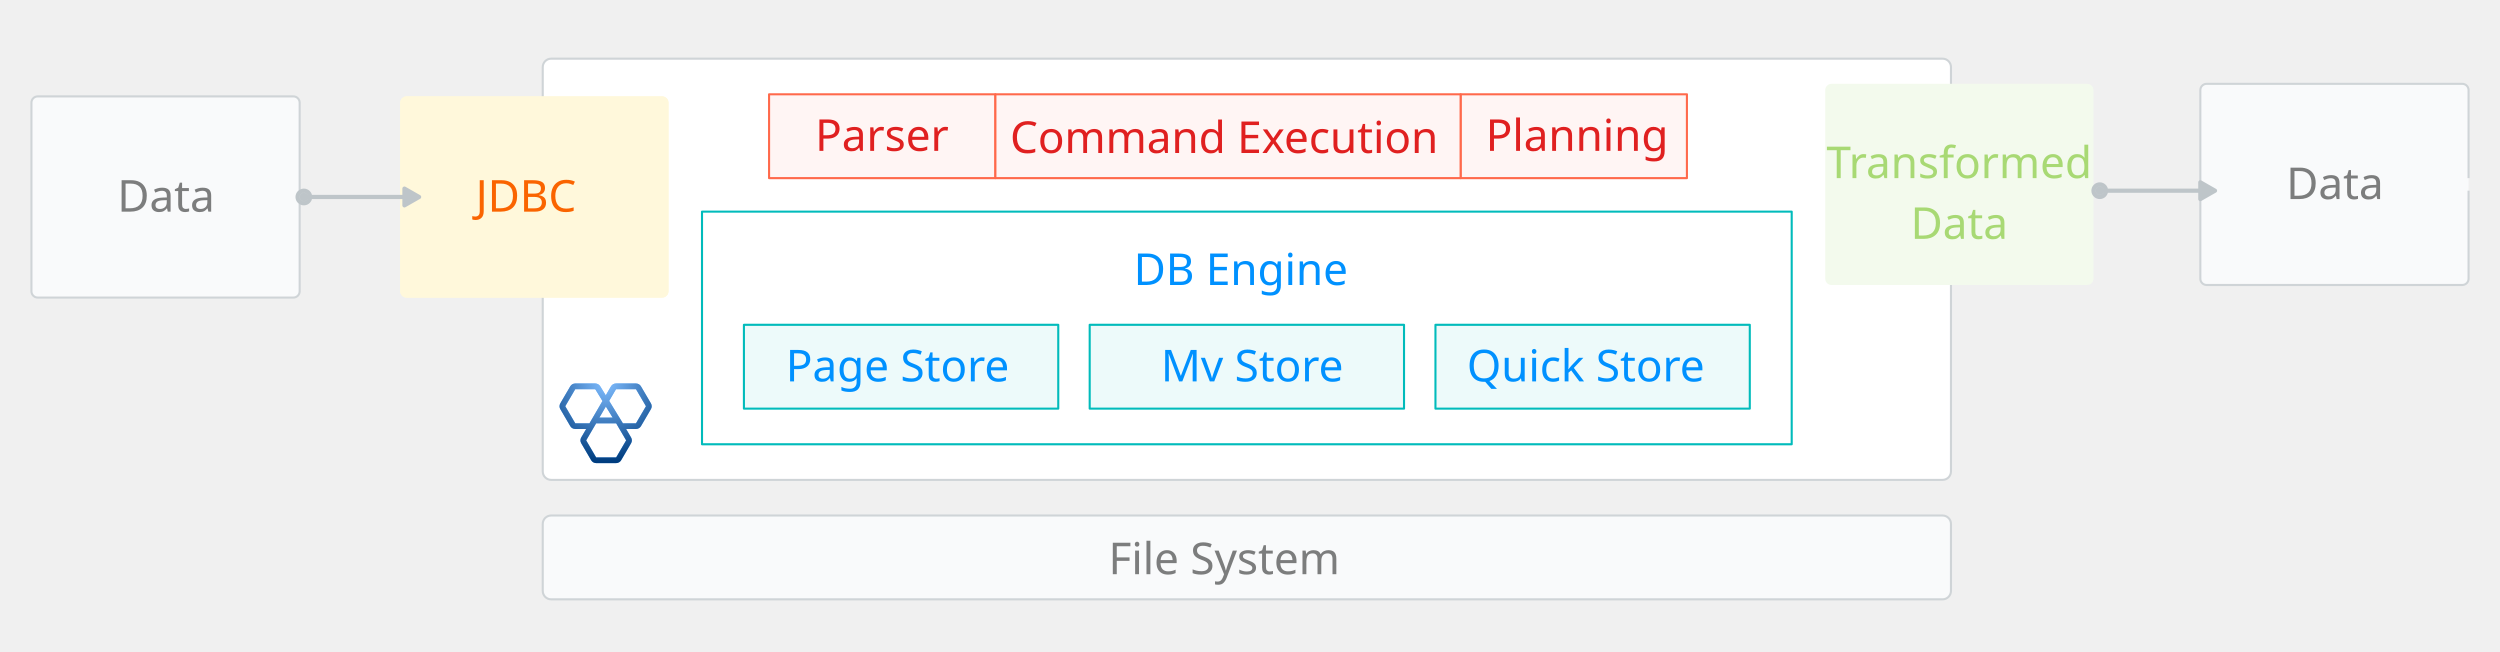
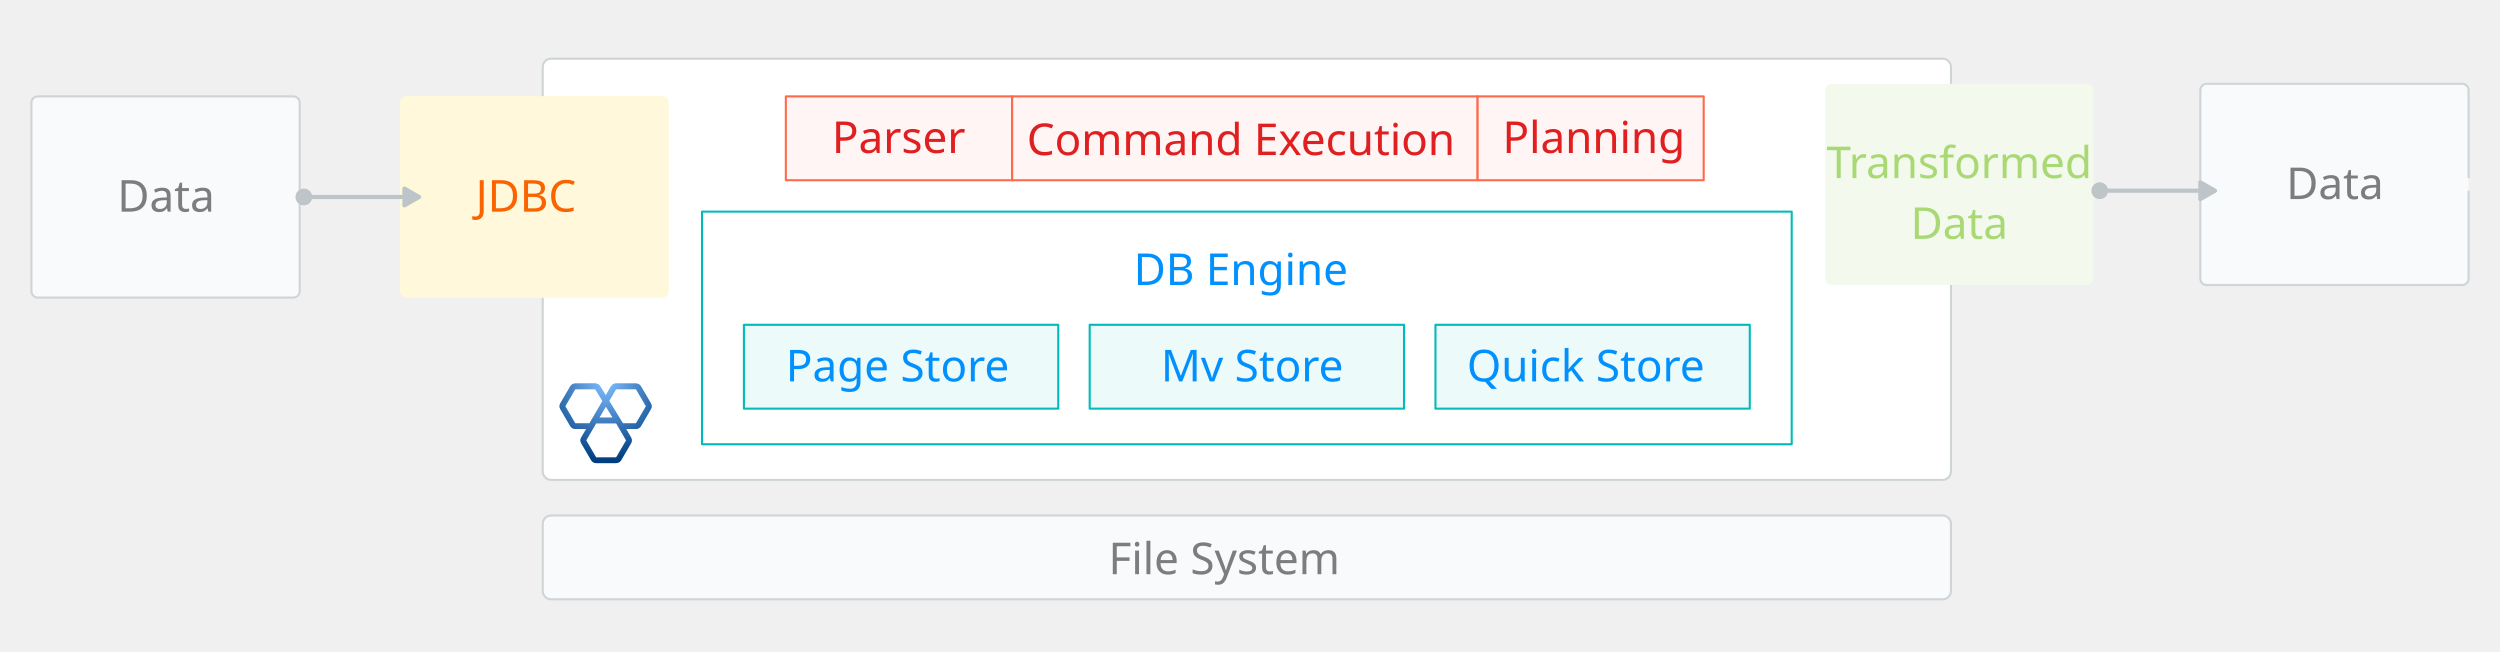
<svg xmlns="http://www.w3.org/2000/svg" xmlns:xlink="http://www.w3.org/1999/xlink" width="1193px" height="311px" viewBox="0 0 1193 311" version="1.1">
  <defs>
    <radialGradient cx="50%" cy="0%" fx="50%" fy="0%" r="98.168%" gradientTransform="translate(0.5,0),scale(0.863636,1),rotate(80.94286),translate(-0.5,-0)" id="radialGradient-1">
      <stop stop-color="#FFFFFF" stop-opacity="0.5" offset="0%" />
      <stop stop-color="#000000" stop-opacity="0.5" offset="100%" />
    </radialGradient>
    <path d="M43.629,9.504 L38.864,1.357 C38.374,0.517 37.468,0 36.484,0 L26.953,0 C25.973,0 25.062,0.517 24.572,1.357 L22.071,5.666 L19.429,1.357 C18.939,0.517 18.028,0 17.048,0 L7.513,0 C6.534,0 5.623,0.517 5.133,1.357 L0.367,9.504 C-0.122,10.344 -0.122,11.379 0.367,12.214 L5.133,20.357 C5.623,21.197 6.529,21.71 7.513,21.71 L12.721,21.71 L10.341,25.79 C9.851,26.63 9.851,27.665 10.341,28.5 L15.106,36.643 C15.6,37.491 16.507,38 17.487,38 L27.022,38 C28.001,38 28.912,37.491 29.402,36.651 L34.167,28.504 C34.657,27.665 34.657,26.634 34.167,25.794 L31.783,21.714 L36.488,21.714 C37.468,21.714 38.378,21.201 38.868,20.361 L43.629,12.214 C44.124,11.379 44.124,10.344 43.629,9.504 Z M22.114,10.98 L25.359,16.286 L19.012,16.286 L22.114,10.98 L22.114,10.98 Z M7.513,19 L2.748,10.857 L7.513,2.714 L17.057,2.714 L20.507,8.355 L14.302,19 L7.513,19 Z M31.787,27.143 L27.022,35.286 L17.491,35.286 L12.726,27.143 L17.491,19 L27.022,19 L31.787,27.143 L31.787,27.143 Z M36.484,19 L30.249,19 L23.687,8.3 L26.953,2.714 L36.484,2.714 L41.249,10.857 L36.484,19 L36.484,19 Z" id="path-2" />
  </defs>
-   <g id="guinsoo" stroke="none" stroke-width="1" fill="none" fill-rule="evenodd">
+   <g id="architecture" stroke="none" stroke-width="1" fill="none" fill-rule="evenodd">
    <rect id="Rectangle" stroke="#CFD4D7" fill="#F9FAFB" fill-rule="nonzero" x="259" y="246" width="672" height="40" rx="4" />
    <rect id="Rectangle" stroke="#CFD4D7" fill="#FFFFFF" fill-rule="nonzero" x="259" y="28" width="672" height="201" rx="4" />
    <path d="M871,48 L871,43 C871,41.343 872.343,40 874,40 L996,40 C997.657,40 999,41.343 999,43 L999,133 C999,134.657 997.657,136 996,136 L874,136 C872.343,136 871,134.657 871,133 L871,72" id="Path" fill="#F3FAED" fill-rule="nonzero" />
    <text id="File-System" font-family="PingFangSC-Medium, PingFang SC" font-size="21" font-weight="400" fill="#000000" fill-opacity="0.5">
      <tspan x="529" y="274">File System</tspan>
    </text>
    <g id="Group" transform="translate(267, 183)" fill-rule="nonzero">
      <g id="Shape">
        <use fill="#007AFE" xlink:href="#path-2" />
        <use fill="url(#radialGradient-1)" xlink:href="#path-2" />
      </g>
    </g>
    <path d="M191,106 L191,139 C191,140.657 192.343,142 194,142 L316,142 C317.657,142 319,140.657 319,139 L319,49 C319,47.343 317.657,46 316,46 L194,46 C192.343,46 191,47.343 191,49 L191,82" id="Path" fill="#FFF8DB" fill-rule="nonzero" />
    <path d="M191,106 L191,139 C191,140.657 192.343,142 194,142 L316,142 C317.657,142 319,140.657 319,139 L319,49 C319,47.343 317.657,46 316,46 L194,46 C192.343,46 191,47.343 191,49 L191,82" id="Path" fill="#FFF8DB" fill-rule="nonzero" />
    <path d="M143,97 L143,139 C143,140.657 141.657,142 140,142 L18,142 C16.343,142 15,140.657 15,139 L15,49 C15,47.343 16.343,46 18,46 L140,46 C141.657,46 143,47.343 143,49 L143,91" id="Path" stroke="#CFD4D7" fill="#F9FAFB" fill-rule="nonzero" />
    <text id="Data" font-family="PingFangSC-Medium, PingFang SC" font-size="21" font-weight="400" fill="#000000" fill-opacity="0.5">
      <tspan x="56" y="101">Data</tspan>
    </text>
    <path d="M1178,91 L1178,133 C1178,134.657 1176.657,136 1175,136 L1053,136 C1051.343,136 1050,134.657 1050,133 L1050,43 C1050,41.343 1051.343,40 1053,40 L1175,40 C1176.657,40 1178,41.343 1178,43 L1178,85" id="Path" stroke="#CFD4D7" fill="#F9FAFB" fill-rule="nonzero" />
    <text id="Data" font-family="PingFangSC-Medium, PingFang SC" font-size="21" font-weight="400" fill="#000000" fill-opacity="0.5">
      <tspan x="1091" y="95">Data</tspan>
    </text>
    <text id="JDBC" font-family="PingFangSC-Medium, PingFang SC" font-size="21" font-weight="400" fill="#FA6400">
      <tspan x="227" y="101">JDBC</tspan>
    </text>
    <path d="M146,94 C146,93.448 145.552,93 145,93 C144.448,93 144,93.448 144,94 C144,94.552 144.448,95 145,95 C145.552,95 146,94.552 146,94 L148,94 C148,95.657 146.657,97 145,97 C143.343,97 142,95.657 142,94 C142,92.343 143.343,91 145,91 C146.657,91 148,92.343 148,94 L193,94 L193,90 L200,94 L193,98 L193,94 L195,94 L194,96 L197,94 L194,92 L195,94" id="Path" stroke="#BEC5C9" stroke-width="2" stroke-linecap="round" stroke-linejoin="round" />
    <path d="M1003,91 C1003,90.448 1002.552,90 1002,90 C1001.448,90 1001,90.448 1001,91 C1001,91.552 1001.448,92 1002,92 C1002.552,92 1003,91.552 1003,91 L1005,91 C1005,92.657 1003.657,94 1002,94 C1000.343,94 999,92.657 999,91 C999,89.343 1000.343,88 1002,88 C1003.657,88 1005,89.343 1005,91 L1050,91 L1050,87 L1057,91 L1050,95 L1050,91 L1052,91 L1051,93 L1054,91 L1051,89 L1052,91" id="Path" stroke="#BEC5C9" stroke-width="2" stroke-linecap="round" stroke-linejoin="round" />
    <rect id="Rectangle" stroke="#01BBBB" fill="#EDFAFA" fill-rule="nonzero" stroke-linecap="round" stroke-linejoin="round" x="355" y="155" width="150" height="40" />
    <rect id="Rectangle" stroke="#01BBBB" fill="#EDFAFA" fill-rule="nonzero" stroke-linecap="round" stroke-linejoin="round" x="520" y="155" width="150" height="40" />
    <rect id="Rectangle" stroke="#01BBBB" fill="#EDFAFA" fill-rule="nonzero" stroke-linecap="round" stroke-linejoin="round" x="685" y="155" width="150" height="40" />
    <text id="Page-Store" font-family="PingFangSC-Medium, PingFang SC" font-size="21" font-weight="400" fill="#0091FF">
      <tspan x="375" y="182">Page Store</tspan>
    </text>
    <text id="Mv-Store" font-family="PingFangSC-Medium, PingFang SC" font-size="21" font-weight="400" fill="#0091FF">
      <tspan x="554" y="182">Mv Store</tspan>
    </text>
    <text id="Quick-Store" font-family="PingFangSC-Medium, PingFang SC" font-size="21" font-weight="400" fill="#0091FF">
      <tspan x="700" y="182">Quick Store</tspan>
    </text>
    <rect id="Rectangle" stroke="#01BBBB" stroke-linecap="round" stroke-linejoin="round" fill-rule="nonzero" x="335" y="101" width="520" height="111" />
    <text id="DB-Engine" font-family="PingFangSC-Medium, PingFang SC" font-size="21" font-weight="400" fill="#0091FF">
      <tspan x="541" y="136">DB Engine</tspan>
    </text>
-     <rect id="Rectangle" stroke="#FF694B" fill="#FFF5F4" fill-rule="nonzero" stroke-linecap="round" stroke-linejoin="round" x="367" y="45" width="108" height="40" />
+     <rect id="Rectangle" stroke="#FF694B" fill="#FFF5F4" fill-rule="nonzero" stroke-linecap="round" stroke-linejoin="round" x="375" y="46" width="108" height="40" />
    <text id="Parser" font-family="PingFangSC-Medium, PingFang SC" font-size="21" font-weight="400" fill="#E02020">
-       <tspan x="389" y="72">Parser</tspan>
+       <tspan x="397" y="73">Parser</tspan>
    </text>
-     <rect id="Rectangle" stroke="#FF694B" fill="#FFF5F4" fill-rule="nonzero" stroke-linecap="round" stroke-linejoin="round" x="697" y="45" width="108" height="40" />
+     <rect id="Rectangle" stroke="#FF694B" fill="#FFF5F4" fill-rule="nonzero" stroke-linecap="round" stroke-linejoin="round" x="705" y="46" width="108" height="40" />
    <text id="Planning" font-family="PingFangSC-Medium, PingFang SC" font-size="21" font-weight="400" fill="#E02020">
-       <tspan x="709" y="72">Planning</tspan>
+       <tspan x="717" y="73">Planning</tspan>
    </text>
-     <rect id="Rectangle" stroke="#FF694B" fill="#FFF5F4" fill-rule="nonzero" stroke-linecap="round" stroke-linejoin="round" x="475" y="45" width="222" height="40" />
+     <rect id="Rectangle" stroke="#FF694B" fill="#FFF5F4" fill-rule="nonzero" stroke-linecap="round" stroke-linejoin="round" x="483" y="46" width="222" height="40" />
    <text id="Command-Execution" font-family="PingFangSC-Medium, PingFang SC" font-size="21" font-weight="400" fill="#E02020">
-       <tspan x="482" y="73">Command Execution</tspan>
+       <tspan x="490" y="74">Command Execution</tspan>
    </text>
    <text id="Transformed-Data" font-family="PingFangSC-Medium, PingFang SC" font-size="21" font-weight="400" fill="#A8D974">
      <tspan x="871.601" y="85">Transformed </tspan>
      <tspan x="911.742" y="114">Data</tspan>
    </text>
  </g>
</svg>
